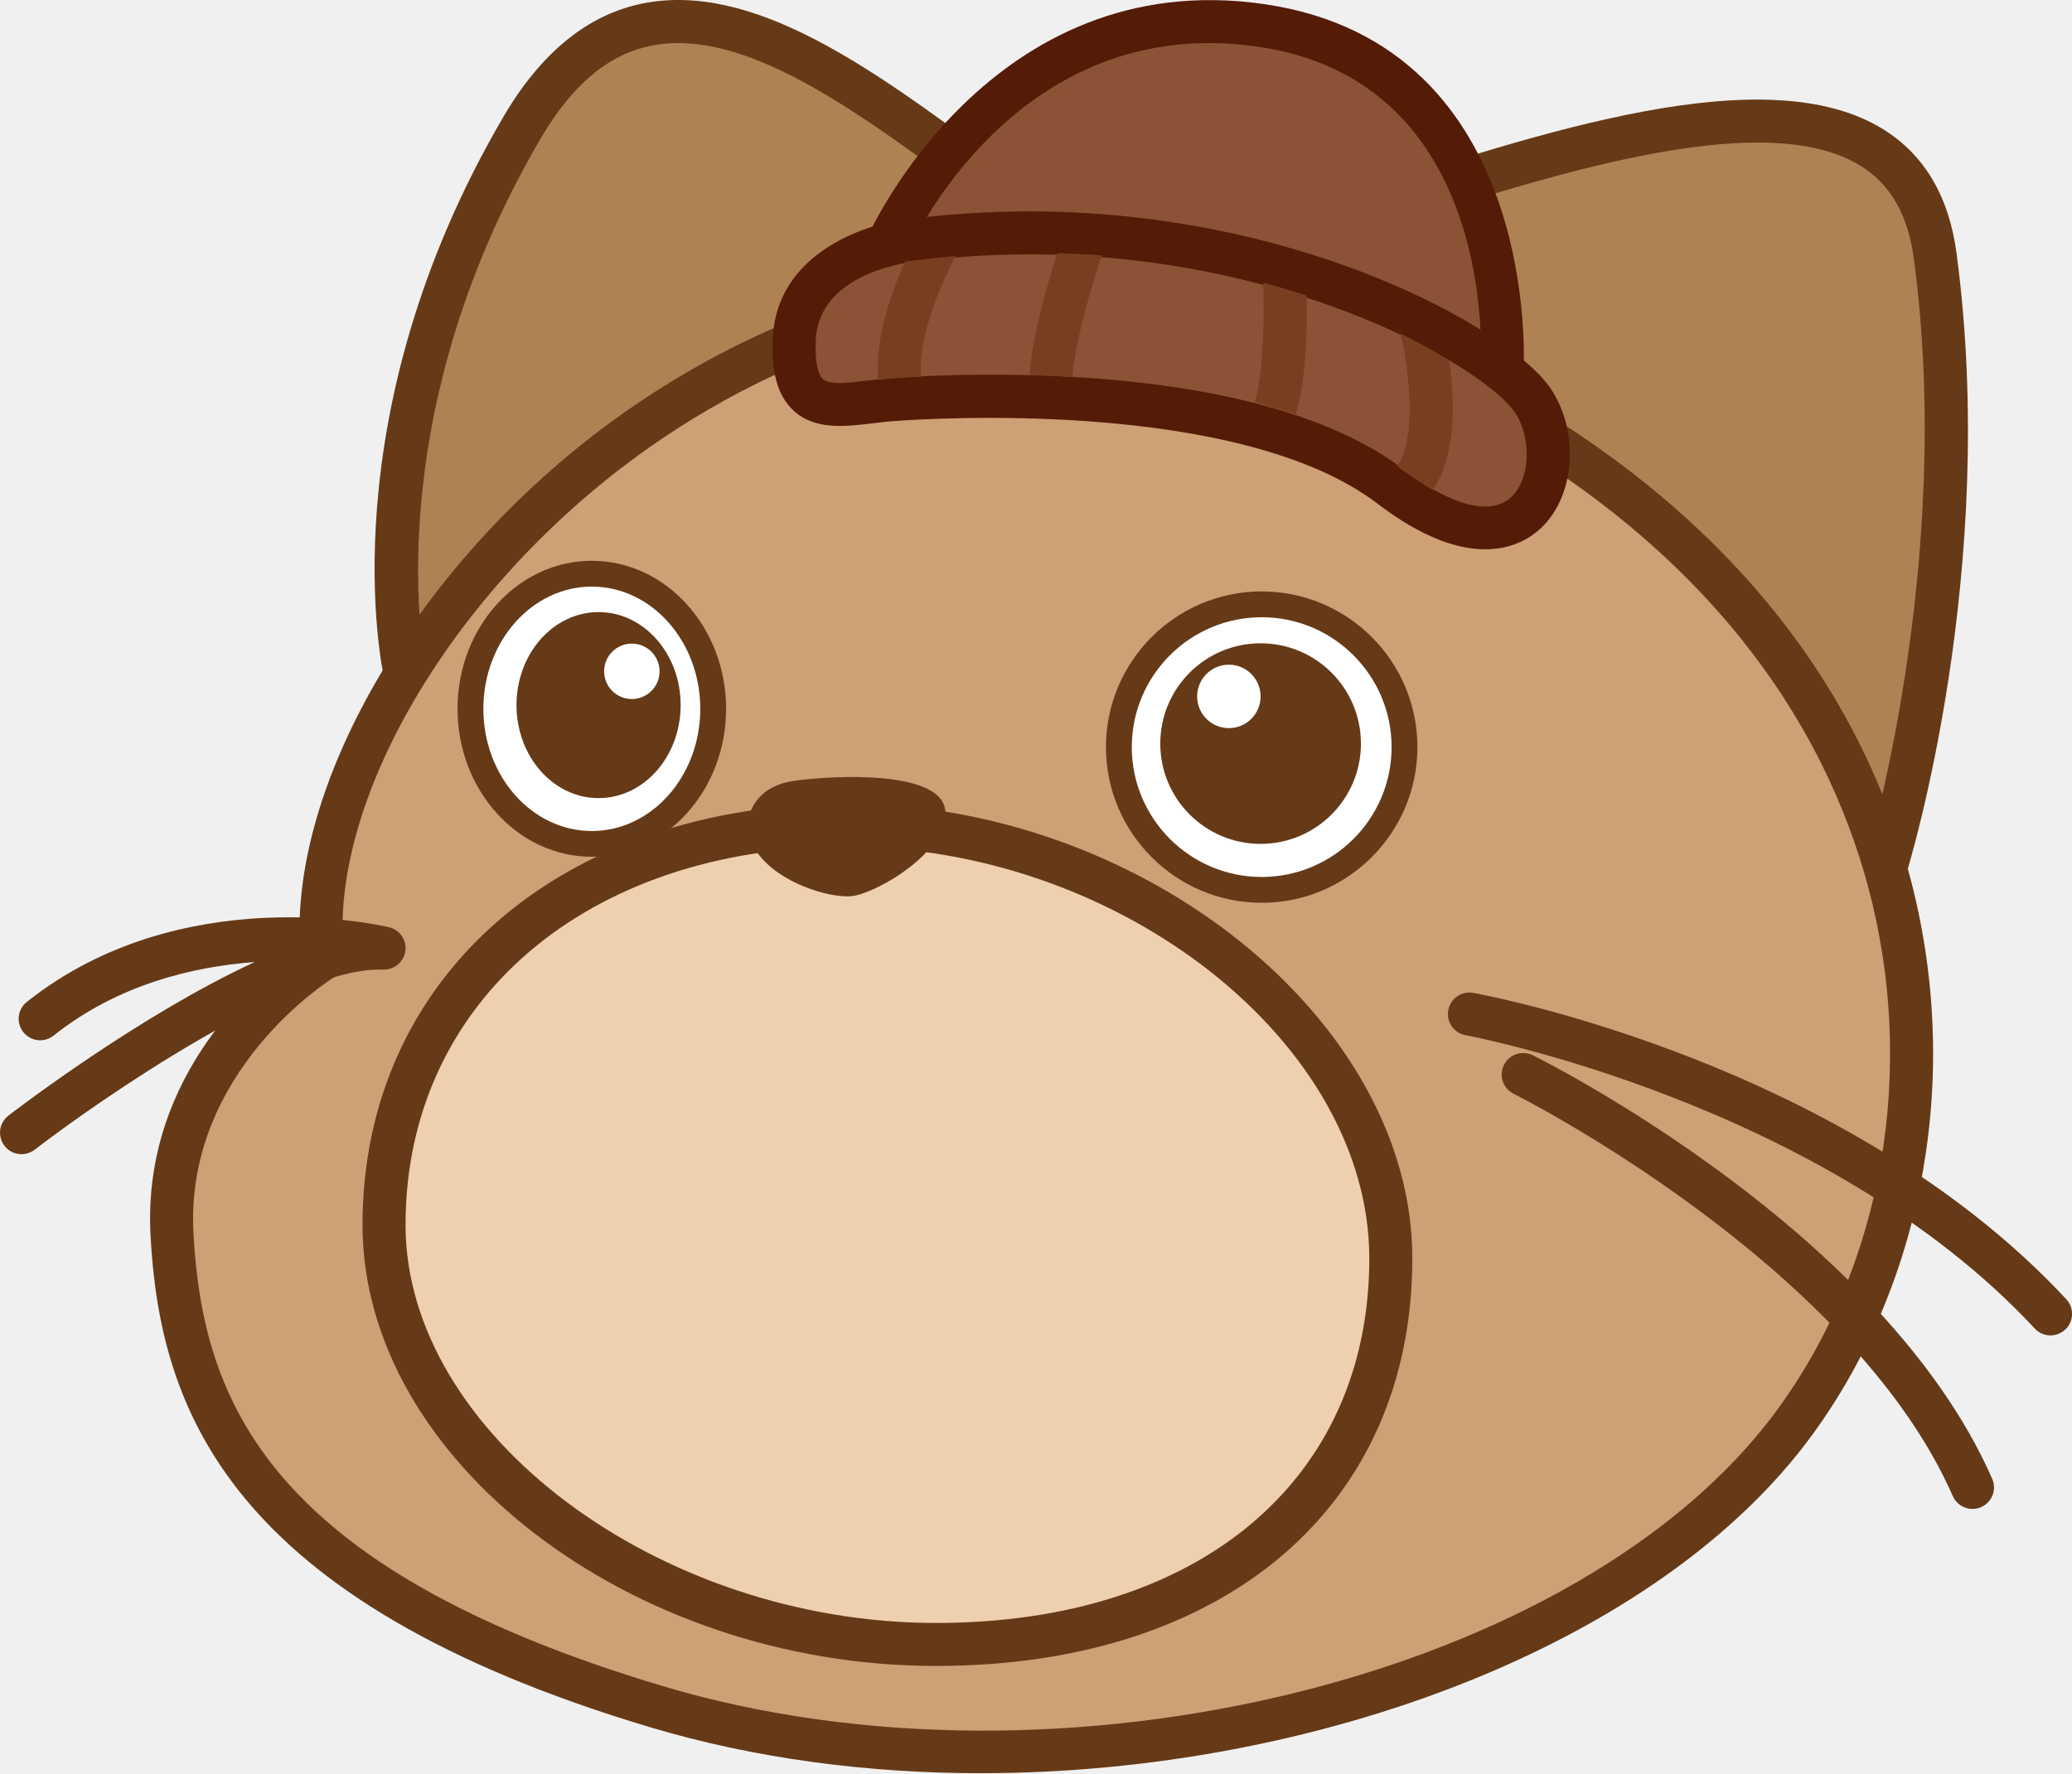
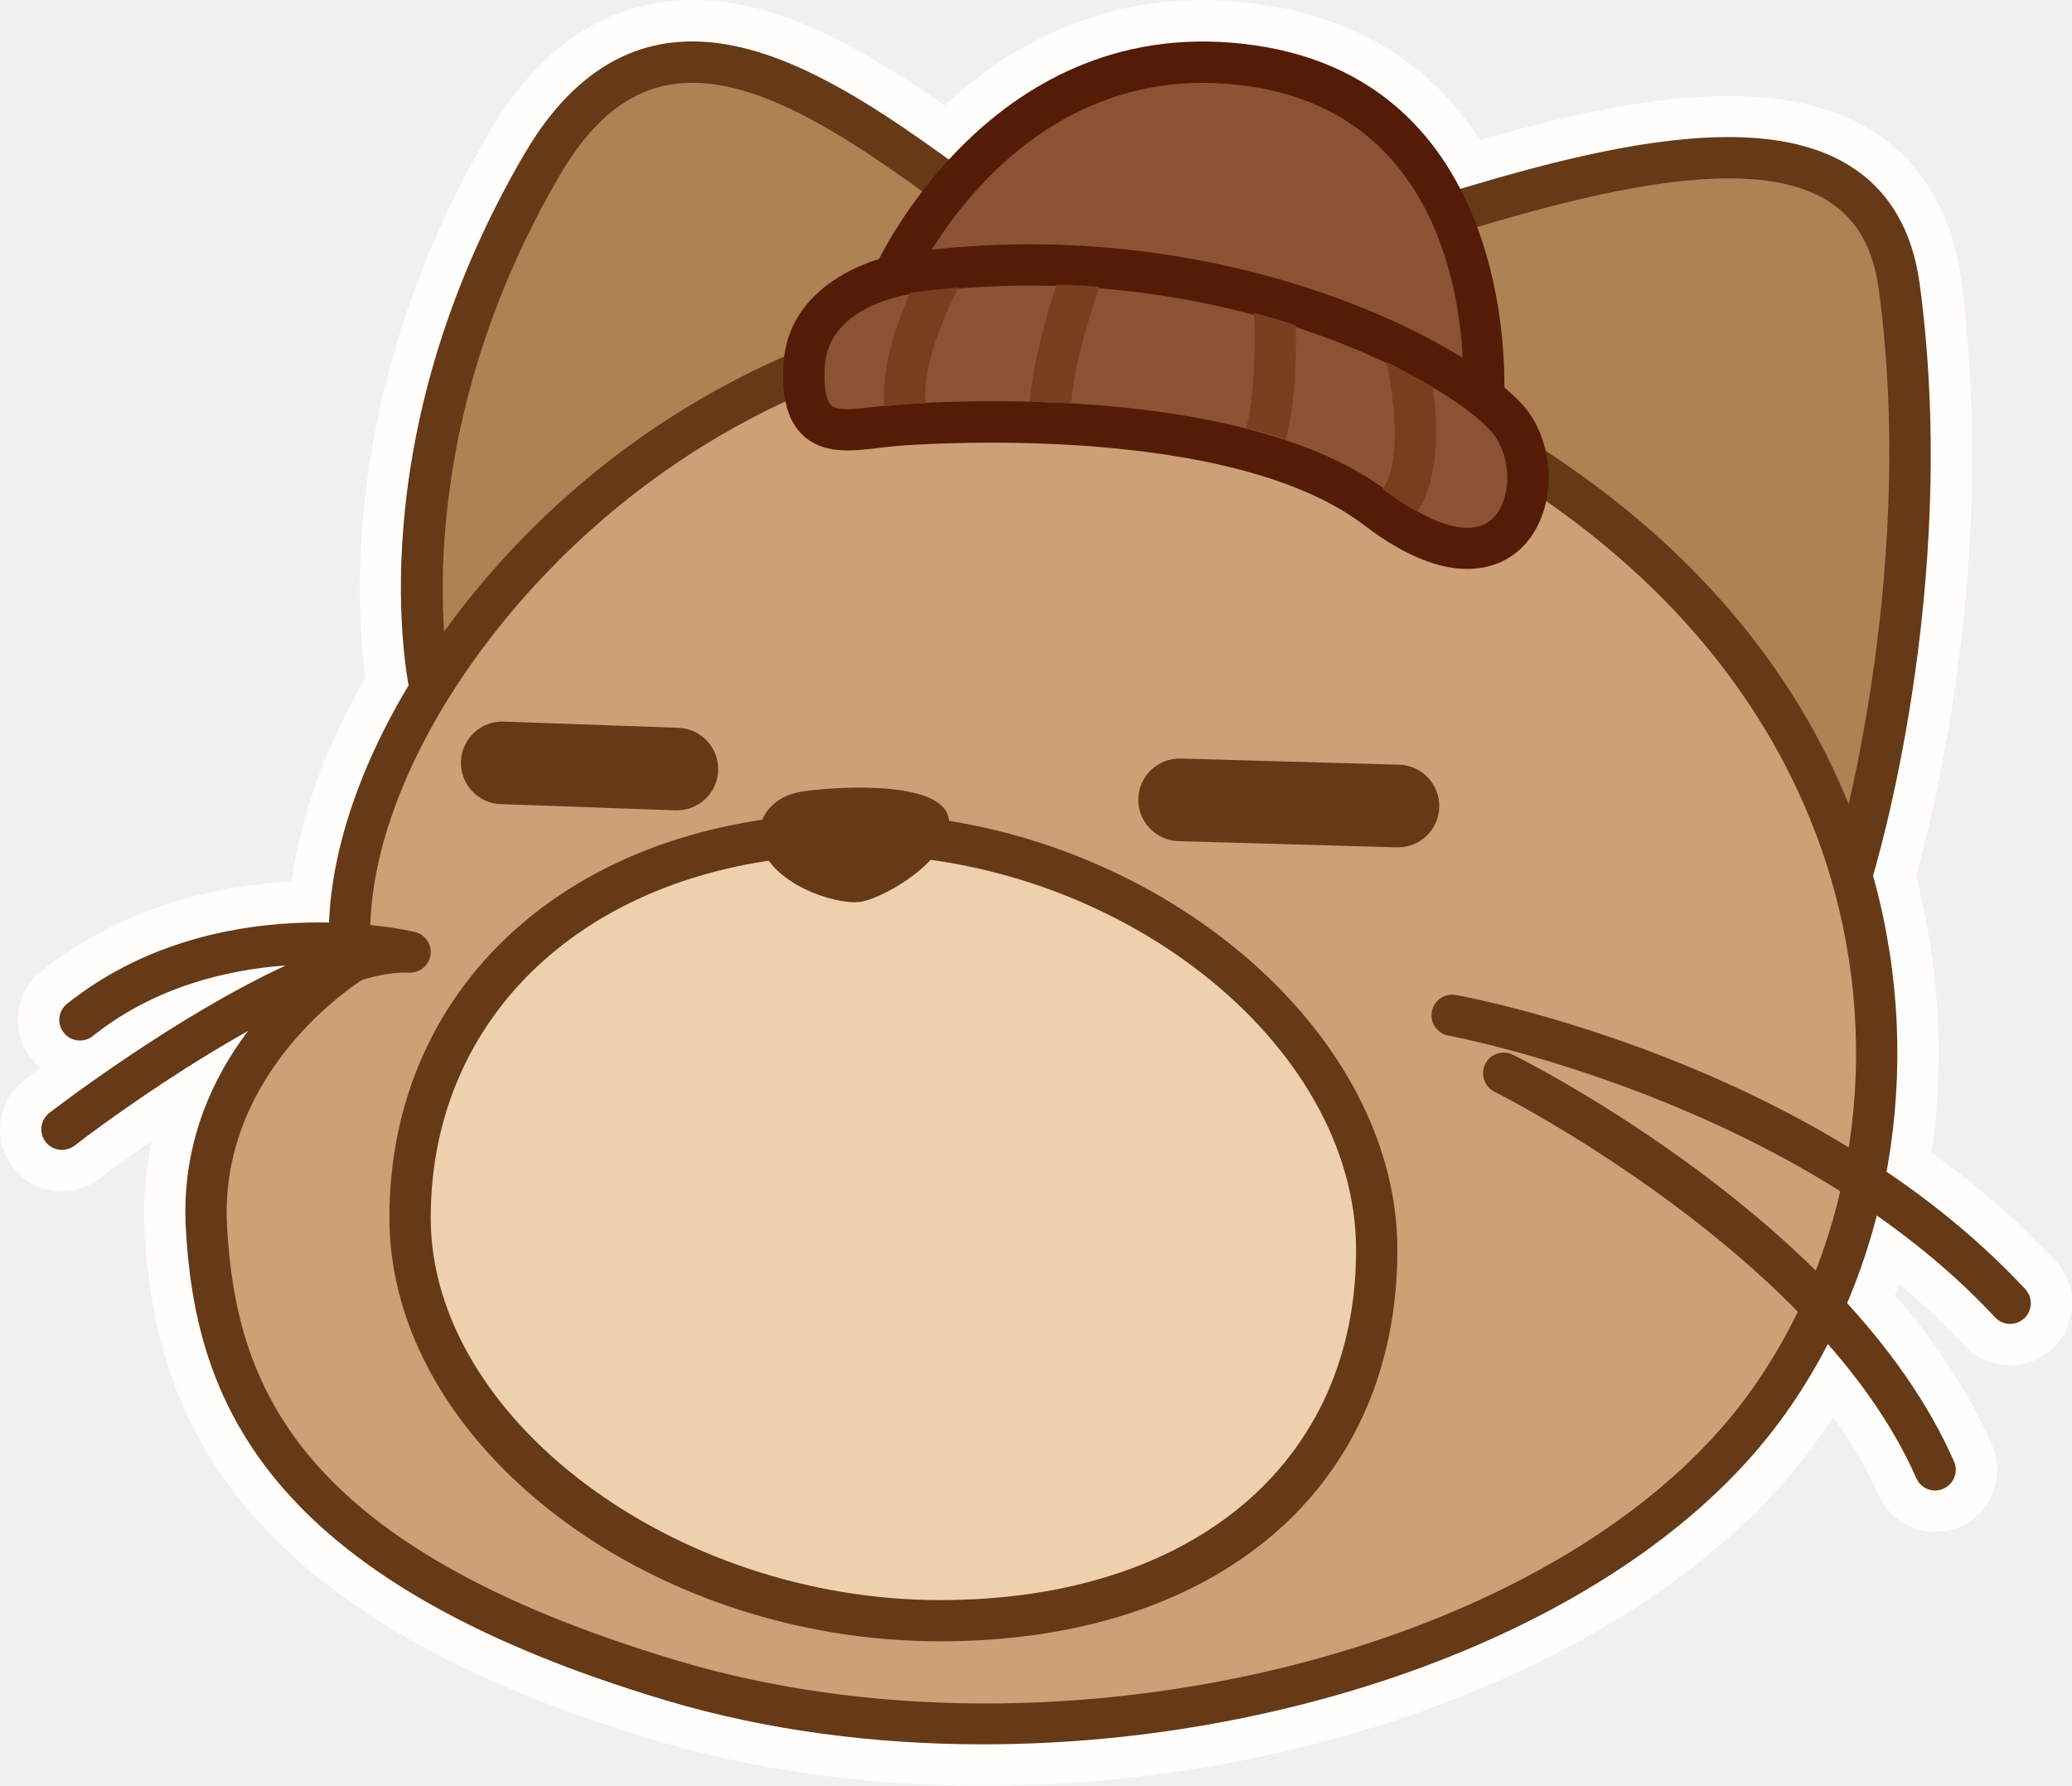
- <svg xmlns="http://www.w3.org/2000/svg" xmlns:xlink="http://www.w3.org/1999/xlink" version="1.1" id="_x31_00" x="0px" y="0px" viewBox="0 0 512 438.28" style="enable-background:new 0 0 512 438.28;" xml:space="preserve">
+ <svg xmlns="http://www.w3.org/2000/svg" xmlns:xlink="http://www.w3.org/1999/xlink" version="1.1" id="圖層_1" x="0px" y="0px" viewBox="0 0 250.78 216.12" style="enable-background:new 0 0 250.78 216.12;" xml:space="preserve">
  <style type="text/css">
- 	.st0{fill:#AE8253;}
- 	.st1{fill:#663A17;}
- 	.st2{fill:#CDA075;}
- 	.st3{fill:#EED0AE;}
- 	.st4{fill:#FFFFFF;}
+ 	.st0{fill:#FFFEFD;}
+ 	.st1{fill:#AE8253;}
+ 	.st2{fill:#663A17;}
+ 	.st3{fill:#CDA075;}
+ 	.st4{fill:#EED0AE;}
	.st5{fill:#8B5235;}
	.st6{fill:#541B07;}
- 	.st7{clip-path:url(#SVGID_00000140702834194517781320000009421471887202774161_);}
+ 	.st7{clip-path:url(#SVGID_00000015345700530274404480000001387169365322145185_);}
	.st8{fill:#793E20;}
- 	.st9{clip-path:url(#SVGID_00000005224747740102964900000015241035514504556463_);}
- 	.st10{clip-path:url(#SVGID_00000128482428204343457480000009437684865703318460_);}
- 	.st11{clip-path:url(#SVGID_00000165922229992445467560000006352493388541786551_);}
</style>
  <g>
    <g>
-       <g>
-         <path class="st0" d="M100.13,166.54c0,0-13.92-61.76,28.79-134.87s114.91,27.74,162.15,40.85" />
-         <path class="st1" d="M100.12,171.86c-2.43,0-4.62-1.68-5.18-4.15c-0.59-2.61-13.88-64.65,29.38-138.72     c9.26-15.86,20.8-25.31,34.28-28.09c27.36-5.64,56.96,16.17,85.6,37.28c17.71,13.06,34.45,25.39,48.29,29.23     c2.83,0.78,4.49,3.71,3.7,6.55c-0.79,2.83-3.72,4.48-6.54,3.7c-15.73-4.37-33.23-17.26-51.75-30.91     c-26.76-19.72-54.43-40.11-77.14-35.42c-10.55,2.18-19.46,9.71-27.25,23.04c-41.18,70.49-28.33,130.42-28.19,131.02     c0.64,2.86-1.15,5.71-4.02,6.35C100.9,171.82,100.51,171.86,100.12,171.86z" />
-       </g>
-       <g>
-         <path class="st0" d="M465.89,214.71c0,0,22.79-73.36,12.29-151.54s-158.87,5.75-209.91,7.58" />
-         <path class="st1" d="M465.89,220.02c-0.52,0-1.05-0.08-1.58-0.24c-2.8-0.87-4.37-3.85-3.5-6.65     c0.22-0.72,22.31-73.22,12.1-149.26c-1.45-10.76-5.72-18.23-13.07-22.83c-24.46-15.31-79.67,2.89-124.03,17.53     c-27.52,9.07-51.28,16.91-67.35,17.49c-2.97,0.08-5.4-2.19-5.5-5.12s2.19-5.4,5.12-5.5c14.56-0.52,38.77-8.51,64.41-16.96     c48.9-16.13,104.32-34.41,133-16.44c10.05,6.29,16.1,16.53,17.96,30.42c10.53,78.44-11.54,150.79-12.49,153.83     C470.26,218.56,468.16,220.02,465.89,220.02z" />
-       </g>
-       <g>
-         <path class="st2" d="M79.69,237.07c0,0-39.63,23.89-37.19,68.13c2.44,44.25,21.63,87.32,119.71,116.63     c98.08,29.32,230.91-1.45,281.22-70.21s45.6-199.79-100.98-264.21S71.55,160.52,79.69,237.07z" />
-       </g>
-       <g>
-         <path class="st3" d="M343.68,311.04c0,56.82-42.91,95.41-112.38,95.41S94.9,359.57,94.9,302.76s44.83-98.81,114.3-98.81     S343.68,254.22,343.68,311.04z" />
-         <path class="st1" d="M231.3,411.77c-75.49,0-141.72-50.94-141.72-109.01c0-61.31,49.19-104.12,119.61-104.12     c73.17,0,139.8,53.57,139.8,112.4C348.99,372.23,302.8,411.77,231.3,411.77z M209.19,209.27c-64.17,0-108.98,38.44-108.98,93.49     c0,51.49,62.48,98.38,131.09,98.38c65.04,0,107.06-35.37,107.06-90.1C338.36,257.78,276.8,209.27,209.19,209.27z" />
-       </g>
-       <g>
-         <path class="st1" d="M5.32,285.28c-1.59,0-3.17-0.71-4.21-2.07c-1.79-2.33-1.36-5.66,0.96-7.46c1.8-1.39,32.37-24.81,60.87-37.96     c-15.29,1.13-33.84,5.56-49.7,18.18c-2.3,1.83-5.64,1.45-7.47-0.85c-1.83-2.3-1.45-5.64,0.85-7.47     c37.96-30.22,87.41-18.97,89.5-18.47c2.67,0.63,4.42,3.19,4.04,5.91s-2.8,4.64-5.5,4.58c-0.32-0.01-0.65-0.02-0.97-0.02     c-22.4,0-68.88,32-85.13,44.53C7.59,284.92,6.45,285.28,5.32,285.28z" />
-       </g>
-       <g>
-         <path class="st1" d="M506.69,330.07c-1.43,0-2.85-0.57-3.89-1.7c-51.88-55.81-139.77-72.34-140.65-72.5     c-2.89-0.53-4.8-3.29-4.28-6.18s3.29-4.8,6.18-4.28c3.74,0.68,92.22,17.28,146.54,75.72c2,2.15,1.88,5.51-0.27,7.51     C509.28,329.59,507.98,330.07,506.69,330.07z" />
-       </g>
-       <g>
-         <path class="st1" d="M487.41,372.96c-2.05,0-4-1.19-4.87-3.18c-25.24-57.5-107.69-99.03-108.52-99.44     c-2.63-1.31-3.7-4.5-2.39-7.12c1.31-2.63,4.5-3.69,7.12-2.4c3.53,1.75,86.73,43.64,113.53,104.69c1.18,2.69-0.04,5.82-2.73,7     C488.85,372.81,488.13,372.96,487.41,372.96z" />
-       </g>
-       <g>
-         <path class="st1" d="M184.87,205.26c-0.22-1.45-0.04-2.92,0.45-4.3c0.99-2.78,3.65-6.92,10.83-7.95     c9.59-1.38,37.82-2.9,37.46,8.14c-0.32,9.77-15.97,18.87-22.3,20.22C205.26,222.67,186.58,216.8,184.87,205.26z" />
-       </g>
-       <g>
-         <path class="st1" d="M242.37,438.28c-28.02,0-55.85-3.63-81.68-11.35C56.05,395.65,39.54,347.99,37.2,305.5     c-2.22-40.3,27.45-64.46,36.94-71.12c-2.47-41.21,29.37-95.36,76.97-130.17c34.04-24.89,104.44-60.8,193.49-21.66     c85.58,37.61,116.44,93.5,127.26,133.77c12.98,48.3,3.96,100.05-24.13,138.45C409.95,406.39,325.42,438.27,242.37,438.28z      M82.44,241.62c-0.56,0.34-36.86,22.99-34.63,63.29c2.25,40.76,17.85,82.52,115.92,111.83c98.56,29.46,227.25-2.44,275.41-68.26     c26.21-35.82,34.6-84.2,22.45-129.42c-10.22-38.01-39.55-90.87-121.27-126.79c-84.17-37-150.74-3.03-182.94,20.51     c-46,33.64-76.45,85.66-72.4,123.72C85.2,238.56,84.21,240.55,82.44,241.62z" />
-       </g>
+       <path class="st0" d="M248.78,152.63c-4.33-4.66-9.37-9.06-15-13.1c1.6-11.1,0.96-22.6-1.88-33.49c2.41-8.64,9.86-39.23,5.42-72.32    c-1.07-7.96-4.79-14.15-10.75-17.88c-11.42-7.15-29.23-4.14-47.43,1.12c-5.02-7.77-13.18-14.45-26.42-16.4    C135.33-2,122.7,4.99,114.33,12.79C102.65,4.62,90.68-1.96,78.58,0.54c-7.79,1.61-14.33,6.85-19.43,15.59    c-17.87,30.59-16.09,57.35-14.9,65.84c-4.83,8.43-7.89,16.87-8.99,24.76c-8.98,0.46-20.32,2.93-30.26,10.84    c-3.23,2.58-3.77,7.3-1.19,10.54c0.34,0.42,0.71,0.8,1.11,1.13c-1.16,0.86-1.87,1.4-1.99,1.5c-3.27,2.52-3.89,7.24-1.36,10.52    c1.43,1.86,3.6,2.92,5.94,2.92c1.65,0,3.27-0.55,4.58-1.56c1.68-1.29,3.85-2.88,6.32-4.6c-0.8,3.57-1.1,7.24-0.9,10.95    c1.13,20.45,9.16,45.94,61.64,61.62c12.31,3.68,25.72,5.55,39.84,5.54c42.1,0,82.53-16.61,100.61-41.32    c0.79-1.07,1.55-2.18,2.28-3.31c2.29,3.18,4.12,6.33,5.48,9.42c1.2,2.73,3.89,4.49,6.87,4.49c1.04,0,2.06-0.21,3.01-0.63    c1.83-0.81,3.25-2.28,3.97-4.14c0.73-1.87,0.69-3.9-0.12-5.74c-2.66-6.07-6.61-12.17-11.74-18.16c0.17-0.44,0.33-0.88,0.49-1.32    c2.92,2.38,5.58,4.87,7.96,7.43c1.41,1.52,3.42,2.39,5.49,2.39c1.9,0,3.71-0.71,5.11-2.01c1.47-1.36,2.32-3.22,2.39-5.22    C250.85,156.01,250.14,154.1,248.78,152.63z" />
+     </g>
+     <g>
      <g>
        <g>
-           <circle class="st4" cx="311.77" cy="184.66" r="35.29" />
-           <path class="st1" d="M311.77,223.14c-21.22,0-38.48-17.26-38.48-38.48s17.26-38.48,38.48-38.48s38.48,17.26,38.48,38.48      S332.98,223.14,311.77,223.14z M311.77,152.56c-17.7,0-32.1,14.4-32.1,32.1s14.4,32.1,32.1,32.1s32.1-14.4,32.1-32.1      S329.47,152.56,311.77,152.56z" />
+           <path class="st1" d="M52.09,83.34c0,0-6.55-29.04,13.54-63.43s54.04,13.05,76.26,19.21" />
+           <path class="st2" d="M52.08,85.84c-1.14,0-2.17-0.79-2.44-1.95c-0.28-1.23-6.53-30.4,13.82-65.24      c4.36-7.46,9.78-11.9,16.12-13.21c12.86-2.65,26.79,7.61,40.26,17.53c8.33,6.14,16.2,11.94,22.71,13.75      c1.33,0.37,2.11,1.75,1.74,3.08c-0.37,1.33-1.75,2.11-3.08,1.74c-7.4-2.05-15.62-8.12-24.34-14.54      c-12.58-9.27-25.6-18.86-36.28-16.66c-4.96,1.02-9.15,4.57-12.82,10.84C48.42,54.32,54.46,82.51,54.53,82.79      c0.3,1.35-0.54,2.68-1.89,2.99C52.45,85.82,52.27,85.84,52.08,85.84z" />
        </g>
        <g>
-           <circle class="st1" cx="311.5" cy="183.79" r="24.79" />
+           <path class="st1" d="M224.1,105.99c0,0,10.72-34.5,5.78-71.27s-74.71,2.7-98.72,3.56" />
+           <path class="st2" d="M224.1,108.49c-0.25,0-0.5-0.04-0.74-0.11c-1.32-0.41-2.06-1.81-1.65-3.13      c0.11-0.34,10.49-34.43,5.69-70.19c-0.68-5.06-2.69-8.57-6.15-10.74c-11.5-7.2-37.47,1.36-58.33,8.24      c-12.94,4.27-24.12,7.95-31.68,8.23c-1.37,0.03-2.54-1.03-2.59-2.41c-0.05-1.38,1.03-2.54,2.41-2.59      c6.85-0.25,18.23-4,30.29-7.98c22.99-7.58,49.06-16.18,62.55-7.73c4.73,2.96,7.57,7.77,8.45,14.31      c4.95,36.89-5.43,70.91-5.87,72.34C226.15,107.8,225.17,108.49,224.1,108.49z" />
        </g>
        <g>
-           <circle class="st4" cx="303.66" cy="172.13" r="7.84" />
+           <path class="st3" d="M42.48,116.51c0,0-18.64,11.23-17.49,32.04c1.15,20.81,10.17,41.06,56.3,54.85s108.6-0.68,132.26-33.02      s21.45-93.96-47.49-124.26S38.65,80.51,42.48,116.51z" />
+         </g>
+         <g>
+           <path class="st4" d="M166.63,151.29c0,26.72-20.18,44.87-52.85,44.87s-64.15-22.04-64.15-48.77s21.08-46.47,53.75-46.47      S166.63,124.57,166.63,151.29z" />
+           <path class="st2" d="M113.78,198.66c-35.5,0-66.65-23.96-66.65-51.27c0-28.83,23.13-48.97,56.25-48.97      c34.41,0,65.75,25.2,65.75,52.86C169.13,180.07,147.4,198.66,113.78,198.66z M103.38,103.43c-30.18,0-51.25,18.08-51.25,43.97      c0,24.21,29.38,46.27,61.65,46.27c30.59,0,50.35-16.63,50.35-42.37C164.13,126.24,135.17,103.43,103.38,103.43z" />
+         </g>
+         <g>
+           <g>
+             <path class="st2" d="M7.5,139.18c-0.75,0-1.49-0.33-1.98-0.97c-0.84-1.09-0.64-2.66,0.45-3.51       c0.85-0.65,15.23-11.67,28.63-17.85c-7.19,0.53-15.92,2.61-23.37,8.55c-1.08,0.86-2.65,0.68-3.51-0.4       c-0.86-1.08-0.68-2.65,0.4-3.51c17.85-14.21,41.11-8.92,42.09-8.69c1.25,0.3,2.08,1.5,1.9,2.78s-1.31,2.19-2.59,2.15       c-10.38-0.48-32.74,14.95-40.49,20.93C8.57,139.01,8.03,139.18,7.5,139.18z" />
+           </g>
+           <g>
+             <path class="st2" d="M243.29,160.24c-0.67,0-1.34-0.27-1.83-0.8c-24.4-26.25-65.73-34.02-66.15-34.09       c-1.36-0.25-2.26-1.55-2.01-2.91c0.25-1.36,1.55-2.26,2.91-2.01c1.76,0.32,43.37,8.12,68.92,35.61       c0.94,1.01,0.88,2.59-0.13,3.53C244.51,160.02,243.9,160.24,243.29,160.24z" />
+           </g>
+           <g>
+             <path class="st2" d="M234.22,180.41c-0.96,0-1.88-0.56-2.29-1.5c-11.87-27.04-50.65-46.57-51.04-46.77       c-1.24-0.61-1.74-2.12-1.13-3.35c0.61-1.24,2.11-1.74,3.35-1.13c1.66,0.83,40.79,20.52,53.39,49.23       c0.56,1.26-0.02,2.74-1.28,3.29C234.9,180.34,234.56,180.41,234.22,180.41z" />
+           </g>
+           <g>
+             <path class="st2" d="M91.94,101.54c-0.1-0.68-0.02-1.37,0.21-2.02c0.46-1.31,1.72-3.25,5.09-3.74       c4.51-0.65,17.79-1.36,17.62,3.83c-0.15,4.59-7.51,8.87-10.49,9.51C101.53,109.73,92.74,106.97,91.94,101.54z" />
+           </g>
+           <g>
+             <path class="st2" d="M169.21,102.56c-0.05,0-0.1,0-0.15,0l-26.43-0.75c-2.76-0.08-4.93-2.38-4.86-5.14       c0.08-2.76,2.35-4.9,5.14-4.86l26.43,0.75c2.76,0.08,4.93,2.38,4.86,5.14C174.13,100.42,171.9,102.56,169.21,102.56z" />
+           </g>
+           <g>
+             <path class="st2" d="M81.93,98.08c-0.06,0-0.12,0-0.18,0l-21.14-0.75c-2.76-0.1-4.92-2.42-4.82-5.17       c0.1-2.76,2.42-4.92,5.17-4.82l21.14,0.75c2.76,0.1,4.92,2.42,4.82,5.17C86.83,95.96,84.61,98.08,81.93,98.08z" />
+           </g>
+         </g>
+         <g>
+           <path class="st2" d="M118.98,211.13c-13.18,0-26.27-1.7-38.41-5.33c-49.21-14.71-56.97-37.12-58.08-57.11      c-1.05-18.95,12.91-30.31,17.37-33.45c-1.16-19.38,13.81-44.85,36.2-61.22c16.01-11.71,49.12-28.59,91-10.19      c40.25,17.69,54.76,43.97,59.85,62.91c6.1,22.71,1.86,47.05-11.35,65.11C197.79,196.14,158.04,211.13,118.98,211.13z       M43.77,118.65c-0.26,0.16-17.33,10.81-16.29,29.76c1.06,19.17,8.4,38.81,54.52,52.59c46.35,13.86,106.88-1.15,129.52-32.1      c12.32-16.85,16.27-39.6,10.56-60.86c-4.8-17.88-18.6-42.74-57.03-59.63c-39.58-17.4-70.89-1.42-86.03,9.65      c-21.63,15.82-35.95,40.29-34.05,58.18C45.07,117.21,44.6,118.14,43.77,118.65z" />
        </g>
      </g>
      <g>
        <g>
-           <ellipse class="st4" cx="146.24" cy="175.19" rx="29.99" ry="33.39" />
-           <path class="st1" d="M146.24,211.77c-18.3,0-33.18-16.41-33.18-36.58s14.89-36.58,33.18-36.58s33.18,16.41,33.18,36.58      C179.43,195.36,164.54,211.77,146.24,211.77z M146.24,144.99c-14.78,0-26.8,13.55-26.8,30.21c0,16.65,12.02,30.2,26.8,30.2      s26.8-13.55,26.8-30.2C173.05,158.54,161.02,144.99,146.24,144.99z" />
+           <path class="st5" d="M108.12,33.5c0,0,13.07-29.99,43.49-25.52s27.93,40.04,27.93,40.04" />
+           <path class="st6" d="M182.04,48.19l-4.99-0.35c0.09-1.36,1.94-33.32-25.8-37.39c-28.2-4.15-40.72,23.77-40.84,24.05l-4.58-2      c0.14-0.32,14.21-31.68,46.15-27C184.32,10.25,182.07,47.81,182.04,48.19z" />
        </g>
        <g>
-           <ellipse class="st1" cx="147.91" cy="174.28" rx="20.28" ry="22.99" />
-         </g>
-         <g>
-           <circle class="st4" cx="156.13" cy="165.93" r="6.85" />
-         </g>
-       </g>
-     </g>
-     <g>
-       <g>
-         <path class="st5" d="M219.28,60.57c0,0,27.8-63.77,92.48-54.27s59.39,85.14,59.39,85.14" />
-         <path class="st6" d="M376.46,91.8l-10.61-0.74c0.2-2.88,4.12-70.84-54.86-79.5c-59.78-8.79-85.76,48.69-86.84,51.14l-9.74-4.25     c0.29-0.67,30.22-67.37,98.13-57.41C381.3,11.13,376.52,90.99,376.46,91.8z" />
-       </g>
-       <g>
-         <path class="st5" d="M224.71,59.5c0,0-27.33,2.92-28.41,24.08s11.58,16.15,23.89,15.21c12.31-0.93,88.28-5.37,123.49,21.51     s45.53-6.1,34.94-21.51C368.04,83.38,303.43,49.18,224.71,59.5z" />
-         <path class="st6" d="M366.99,135.77c-6.55,0-15.3-2.67-26.54-11.24c-34.2-26.1-111.2-21.09-119.87-20.43     c-1.66,0.12-3.33,0.33-4.97,0.53c-6.69,0.81-14.27,1.74-19.55-3.18c-3.91-3.65-5.53-9.41-5.08-18.14     c1.04-20.28,22.06-27.89,33.09-29.09C306.93,43.39,372.18,80.03,383,95.78c7.35,10.7,6.35,26.6-2.18,34.72     C378.56,132.66,374.06,135.77,366.99,135.77z M245.11,92.6c29.62,0,75.7,3.56,101.79,23.48c11.87,9.06,21.56,11.51,26.59,6.73     c4.72-4.49,5.08-14.69,0.75-21c-8.59-12.5-69.7-47.41-148.84-37.04l-0.12,0.01c-1.01,0.11-22.84,2.77-23.68,19.07     c-0.36,7.08,1.07,9.22,1.71,9.82c1.66,1.55,6.42,0.97,11.02,0.4c1.8-0.22,3.63-0.44,5.45-0.58     C224.02,93.17,233.25,92.6,245.11,92.6z" />
-       </g>
-       <g>
-         <g>
-           <defs>
-             <path id="SVGID_1_" d="M224.71,64.52c0,0-23.06,2.27-23.25,20.49c-0.15,13.78,7.06,9.44,19.36,8.51       c12.31-0.93,88.66-5.59,123.87,21.29s36.37-5.16,28.41-14.05C359.95,86.07,303.43,54.2,224.71,64.52z" />
-           </defs>
-           <clipPath id="SVGID_00000004503787967800401170000005506191098000322480_">
-             <use xlink:href="#SVGID_1_" style="overflow:visible;" />
-           </clipPath>
-           <g style="clip-path:url(#SVGID_00000004503787967800401170000005506191098000322480_);">
-             <path class="st8" d="M218.33,100.32c-5.89-16.95,8.15-41.65,9.77-44.42l9.17,5.38c-3.71,6.34-12.54,25.09-8.9,35.55       L218.33,100.32z" />
-           </g>
+           <path class="st5" d="M110.68,32.99c0,0-12.85,1.37-13.36,11.33c-0.51,9.95,5.45,7.59,11.23,7.16s41.52-2.52,58.08,10.12      s21.41-2.87,16.43-10.12C178.08,44.23,147.7,28.14,110.68,32.99z" />
+           <path class="st6" d="M177.59,68.86c-3.08,0-7.2-1.25-12.48-5.29c-16.08-12.27-52.29-9.92-56.37-9.61      c-0.78,0.06-1.56,0.16-2.33,0.25c-3.15,0.39-6.71,0.82-9.2-1.5c-1.84-1.71-2.6-4.42-2.39-8.53      c0.49-9.54,10.38-13.12,15.56-13.68c38.95-5.1,69.65,12.14,74.74,19.55c3.46,5.03,2.99,12.51-1.03,16.33      C183.03,67.4,180.92,68.86,177.59,68.86z M120.27,48.56c13.93,0,35.6,1.67,47.87,11.04c5.58,4.26,10.14,5.41,12.51,3.16      c2.22-2.11,2.39-6.91,0.35-9.88c-4.04-5.88-32.78-22.3-70-17.42l-0.06,0.01c-0.47,0.05-10.74,1.3-11.13,8.97      c-0.17,3.33,0.51,4.34,0.8,4.62c0.78,0.73,3.02,0.46,5.18,0.19c0.84-0.1,1.71-0.21,2.56-0.27      C110.35,48.83,114.69,48.56,120.27,48.56z" />
        </g>
        <g>
          <defs>
-             <path id="SVGID_00000129168129922046091520000016484341068200068799_" d="M224.71,64.52c0,0-23.06,2.27-23.25,20.49       c-0.15,13.78,7.06,9.44,19.36,8.51c12.31-0.93,88.66-5.59,123.87,21.29s36.37-5.16,28.41-14.05       C359.95,86.07,303.43,54.2,224.71,64.52z" />
+             <path id="SVGID_1_" d="M110.68,35.36c0,0-10.85,1.07-10.94,9.64c-0.07,6.48,3.32,4.44,9.11,4c5.79-0.44,41.69-2.63,58.26,10.01       s17.11-2.43,13.36-6.61C174.28,45.49,147.7,30.5,110.68,35.36z" />
          </defs>
-           <clipPath id="SVGID_00000026157272174213811270000012018359946355174333_">
-             <use xlink:href="#SVGID_00000129168129922046091520000016484341068200068799_" style="overflow:visible;" />
+           <clipPath id="SVGID_00000168089591295499854400000000038911376441862320_">
+             <use xlink:href="#SVGID_1_" style="overflow:visible;" />
          </clipPath>
-           <g style="clip-path:url(#SVGID_00000026157272174213811270000012018359946355174333_);">
-             <path class="st8" d="M254.53,98.93c-1.67-13.08,7.67-39.22,8.74-42.16l9.99,3.64c-2.66,7.31-9.32,28.25-8.19,37.17       L254.53,98.93z" />
+           <g style="clip-path:url(#SVGID_00000168089591295499854400000000038911376441862320_);">
+             <path class="st8" d="M107.67,52.19c-2.77-7.97,3.83-19.59,4.6-20.89l4.31,2.53c-1.74,2.98-5.9,11.8-4.19,16.72L107.67,52.19z" />
          </g>
-         </g>
-         <g>
-           <defs>
-             <path id="SVGID_00000046313746749149902350000014404065335871081146_" d="M224.71,64.52c0,0-23.06,2.27-23.25,20.49       c-0.15,13.78,7.06,9.44,19.36,8.51c12.31-0.93,88.66-5.59,123.87,21.29s36.37-5.16,28.41-14.05       C359.95,86.07,303.43,54.2,224.71,64.52z" />
-           </defs>
-           <clipPath id="SVGID_00000106130248804556304400000014130444564533324430_">
-             <use xlink:href="#SVGID_00000046313746749149902350000014404065335871081146_" style="overflow:visible;" />
-           </clipPath>
-           <g style="clip-path:url(#SVGID_00000106130248804556304400000014130444564533324430_);">
-             <path class="st8" d="M316.97,109.23l-8.3-6.64c3.1-3.87,4.14-21.63,3.31-35.86l10.61-0.62       C323.05,74,324.01,100.44,316.97,109.23z" />
+           <g style="clip-path:url(#SVGID_00000168089591295499854400000000038911376441862320_);">
+             <path class="st8" d="M124.7,51.54c-0.78-6.15,3.61-18.44,4.11-19.83l4.7,1.71c-1.25,3.44-4.39,13.28-3.85,17.48L124.7,51.54z" />
          </g>
-         </g>
-         <g>
-           <defs>
-             <path id="SVGID_00000034768706121684418590000005568338841135955840_" d="M224.71,64.52c0,0-23.06,2.27-23.25,20.49       c-0.15,13.78,7.06,9.44,19.36,8.51c12.31-0.93,88.66-5.59,123.87,21.29s36.37-5.16,28.41-14.05       C359.95,86.07,303.43,54.2,224.71,64.52z" />
-           </defs>
-           <clipPath id="SVGID_00000000904914487066857730000008910382897852824968_">
-             <use xlink:href="#SVGID_00000034768706121684418590000005568338841135955840_" style="overflow:visible;" />
-           </clipPath>
-           <g style="clip-path:url(#SVGID_00000000904914487066857730000008910382897852824968_);">
-             <path class="st8" d="M348.56,126.4l-5.54-9.07c8.02-4.9,5.22-26.95,2.61-36.86l10.28-2.72       C356.94,81.63,365.49,116.05,348.56,126.4z" />
+           <g style="clip-path:url(#SVGID_00000168089591295499854400000000038911376441862320_);">
+             <path class="st8" d="M154.06,56.38l-3.9-3.12c1.46-1.82,1.95-10.17,1.56-16.86l4.99-0.29       C156.93,39.82,157.37,52.25,154.06,56.38z" />
+           </g>
+           <g style="clip-path:url(#SVGID_00000168089591295499854400000000038911376441862320_);">
+             <path class="st8" d="M168.92,64.46l-2.61-4.27c3.79-2.31,2.46-12.68,1.23-17.34l4.83-1.28       C172.86,43.4,176.88,59.59,168.92,64.46z" />
          </g>
        </g>
      </g>
    </g>
  </g>
</svg>
